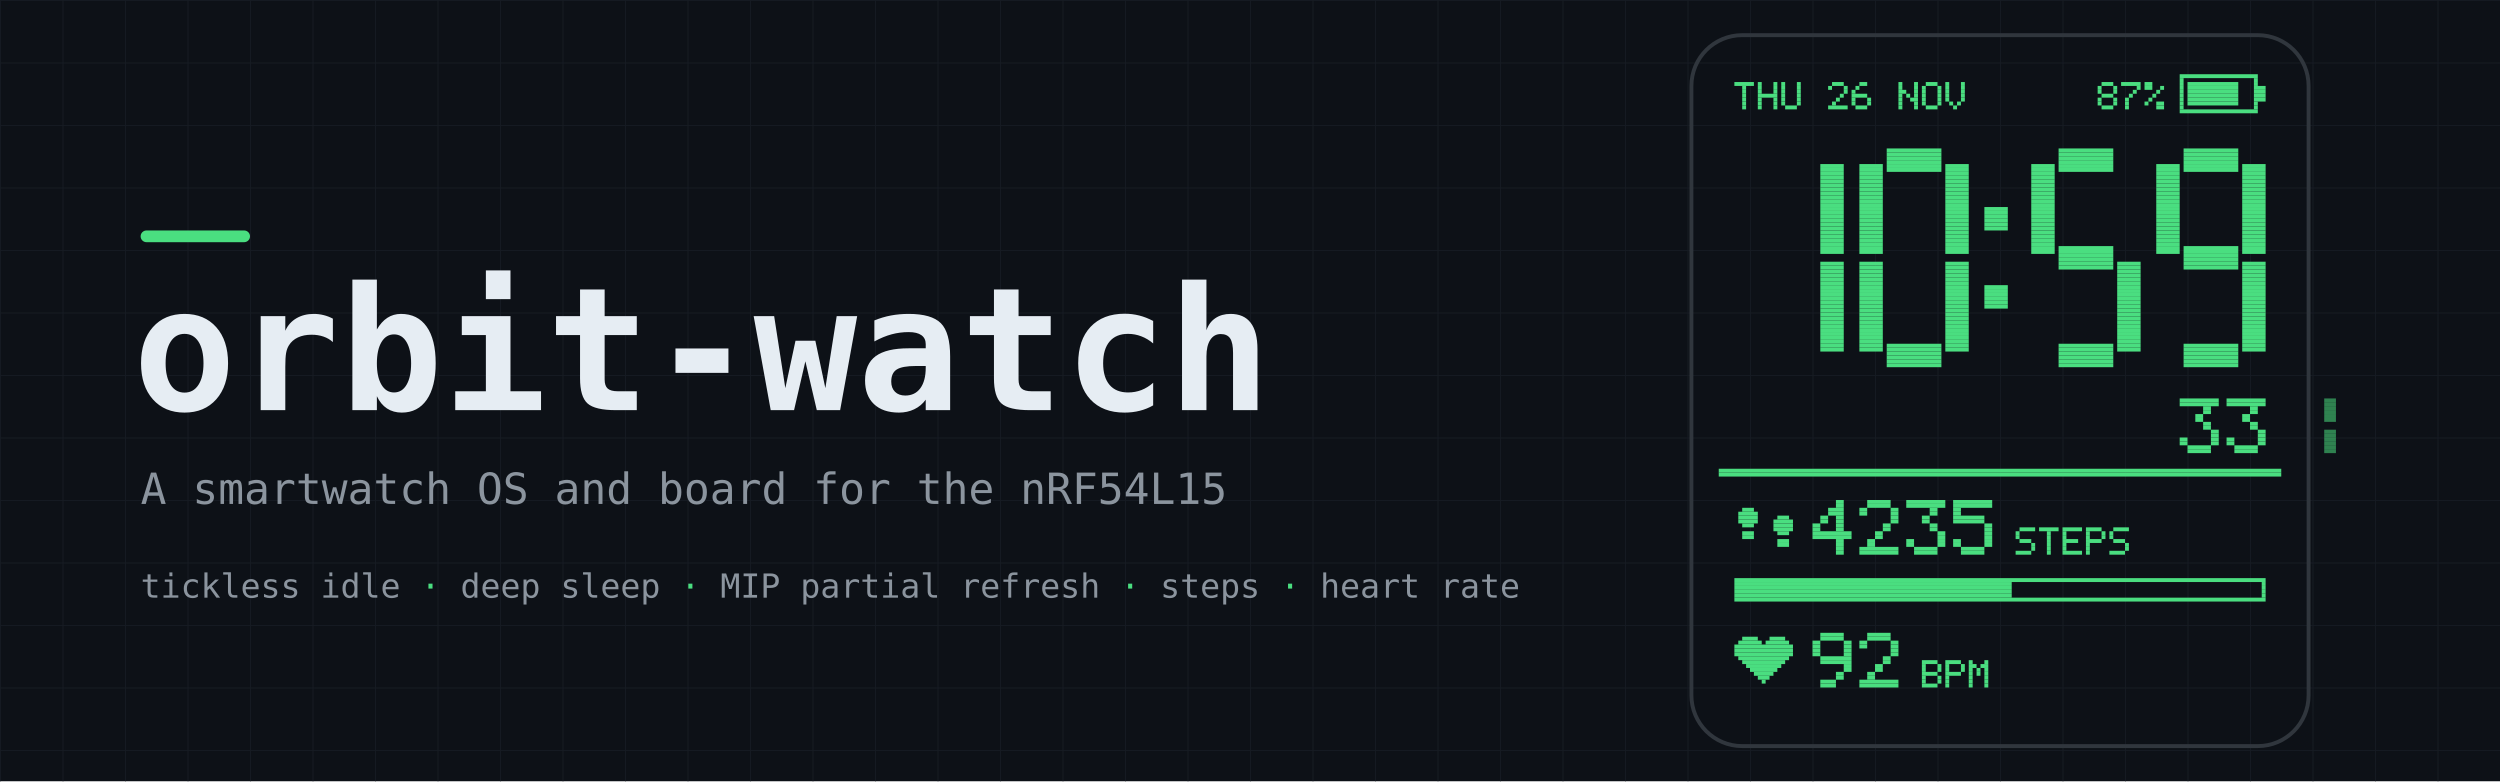
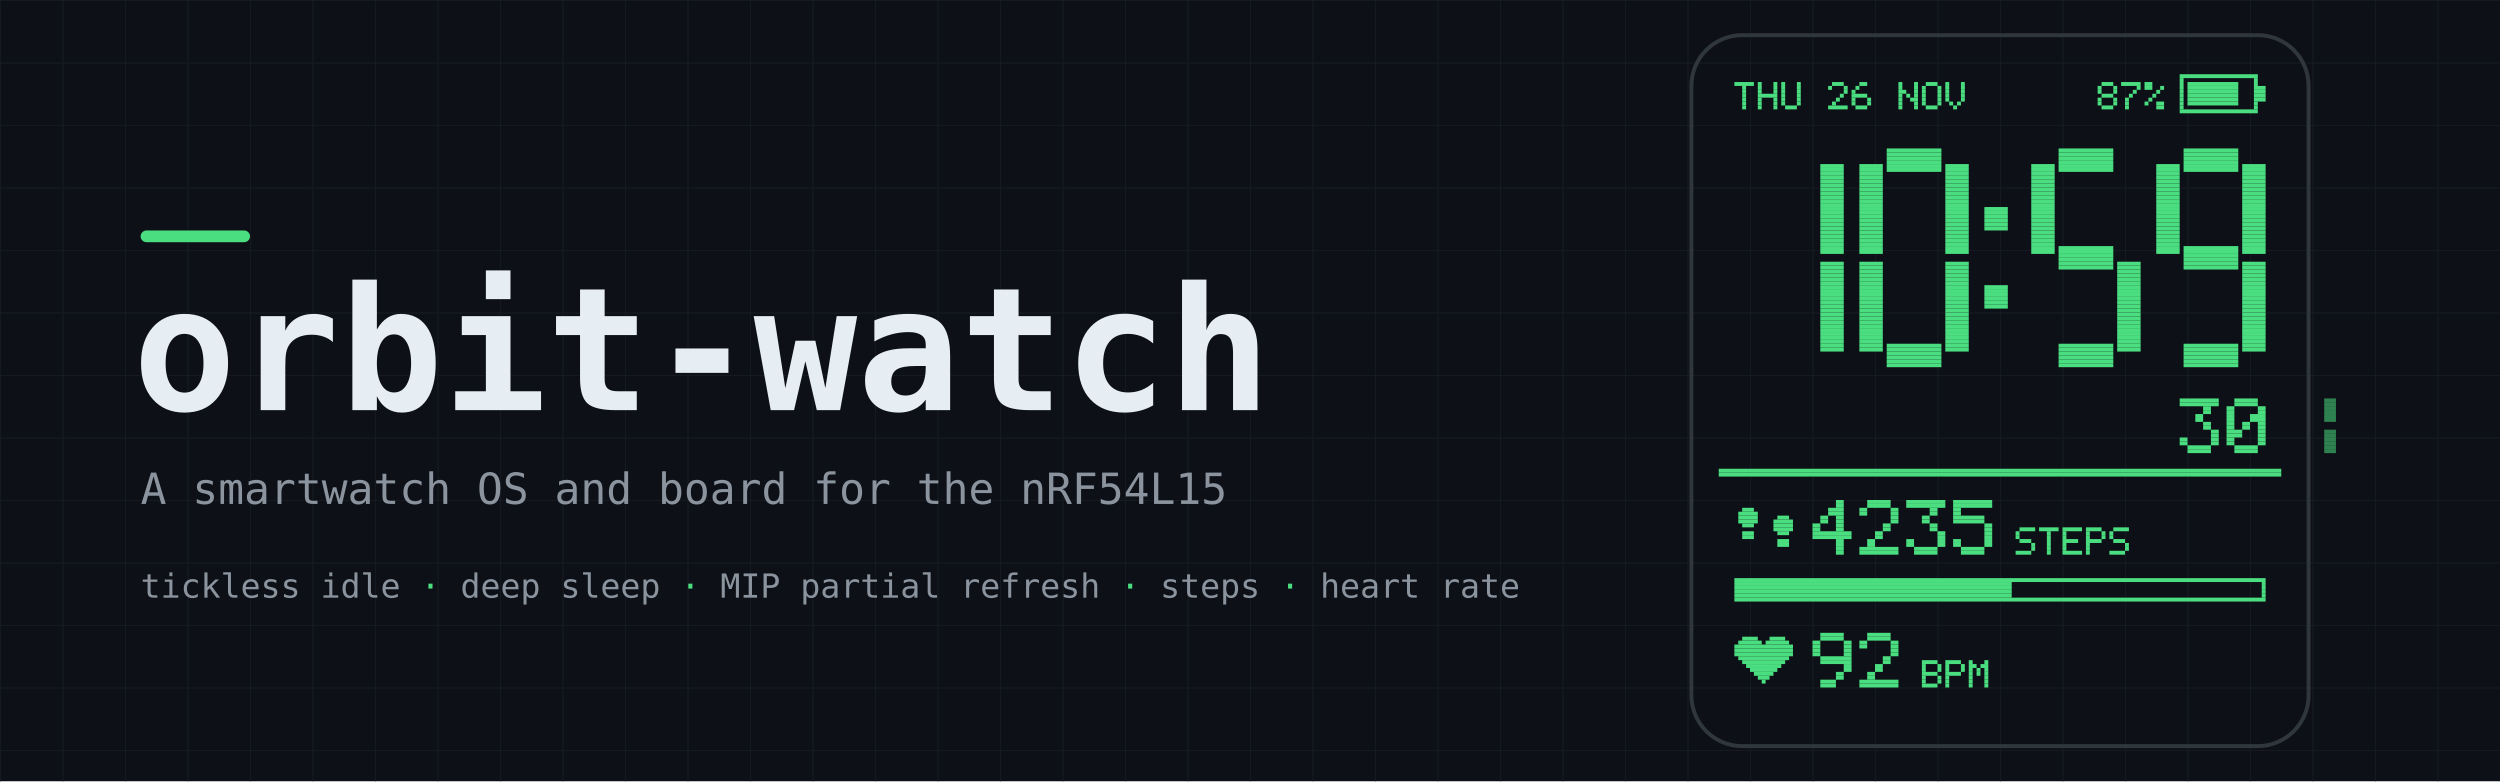
<svg xmlns="http://www.w3.org/2000/svg" width="1280" height="400" viewBox="0 0 1280 400">
  <defs>
    <pattern id="g" width="32" height="32" patternUnits="userSpaceOnUse">
      <path d="M32 0H0V32" fill="none" stroke="#161b22" stroke-width="1" />
    </pattern>
  </defs>
  <rect width="1280" height="400" fill="#0d1117" />
  <rect width="1280" height="400" fill="url(#g)" />
  <rect x="72" y="118" width="56" height="6" rx="3" fill="#4ADE80" />
  <text x="68" y="210" font-family="ui-monospace, SFMono-Regular, Menlo, Consolas, monospace" font-size="88" font-weight="700" fill="#e6edf3">orbit-watch</text>
  <text x="72" y="258" font-family="ui-monospace, SFMono-Regular, Menlo, Consolas, monospace" font-size="22" fill="#8b949e">A smartwatch OS and board for the nRF54L15</text>
  <text x="72" y="306" font-family="ui-monospace, SFMono-Regular, Menlo, Consolas, monospace" font-size="17" fill="#8b949e">tickless idle <tspan fill="#4ADE80">·</tspan> deep sleep <tspan fill="#4ADE80">·</tspan> MIP partial refresh <tspan fill="#4ADE80">·</tspan> steps <tspan fill="#4ADE80">·</tspan> heart rate</text>
  <rect x="866" y="18" width="316" height="364" rx="26" fill="none" stroke="#30363d" stroke-width="2" />
  <rect x="1116" y="38" width="40" height="2" fill="#4ADE80" />
  <rect x="1116" y="40" width="2" height="2" fill="#4ADE80" />
  <rect x="1154" y="40" width="2" height="2" fill="#4ADE80" />
  <rect x="888" y="42" width="10" height="2" fill="#4ADE80" />
  <rect x="900" y="42" width="2" height="2" fill="#4ADE80" />
  <rect x="908" y="42" width="2" height="2" fill="#4ADE80" />
  <rect x="912" y="42" width="2" height="2" fill="#4ADE80" />
  <rect x="920" y="42" width="2" height="2" fill="#4ADE80" />
  <rect x="938" y="42" width="6" height="2" fill="#4ADE80" />
  <rect x="952" y="42" width="4" height="2" fill="#4ADE80" />
  <rect x="972" y="42" width="2" height="2" fill="#4ADE80" />
  <rect x="980" y="42" width="2" height="2" fill="#4ADE80" />
  <rect x="986" y="42" width="6" height="2" fill="#4ADE80" />
  <rect x="996" y="42" width="2" height="2" fill="#4ADE80" />
  <rect x="1004" y="42" width="2" height="2" fill="#4ADE80" />
  <rect x="1076" y="42" width="6" height="2" fill="#4ADE80" />
  <rect x="1086" y="42" width="10" height="2" fill="#4ADE80" />
  <rect x="1098" y="42" width="4" height="2" fill="#4ADE80" />
  <rect x="1116" y="42" width="2" height="2" fill="#4ADE80" />
  <rect x="1120" y="42" width="26" height="2" fill="#4ADE80" />
  <rect x="1154" y="42" width="2" height="2" fill="#4ADE80" />
  <rect x="892" y="44" width="2" height="2" fill="#4ADE80" />
  <rect x="900" y="44" width="2" height="2" fill="#4ADE80" />
  <rect x="908" y="44" width="2" height="2" fill="#4ADE80" />
  <rect x="912" y="44" width="2" height="2" fill="#4ADE80" />
  <rect x="920" y="44" width="2" height="2" fill="#4ADE80" />
  <rect x="936" y="44" width="2" height="2" fill="#4ADE80" />
  <rect x="944" y="44" width="2" height="2" fill="#4ADE80" />
  <rect x="950" y="44" width="2" height="2" fill="#4ADE80" />
  <rect x="972" y="44" width="2" height="2" fill="#4ADE80" />
  <rect x="980" y="44" width="2" height="2" fill="#4ADE80" />
  <rect x="984" y="44" width="2" height="2" fill="#4ADE80" />
  <rect x="992" y="44" width="2" height="2" fill="#4ADE80" />
  <rect x="996" y="44" width="2" height="2" fill="#4ADE80" />
  <rect x="1004" y="44" width="2" height="2" fill="#4ADE80" />
  <rect x="1074" y="44" width="2" height="2" fill="#4ADE80" />
  <rect x="1082" y="44" width="2" height="2" fill="#4ADE80" />
  <rect x="1094" y="44" width="2" height="2" fill="#4ADE80" />
  <rect x="1098" y="44" width="4" height="2" fill="#4ADE80" />
  <rect x="1106" y="44" width="2" height="2" fill="#4ADE80" />
  <rect x="1116" y="44" width="2" height="2" fill="#4ADE80" />
  <rect x="1120" y="44" width="26" height="2" fill="#4ADE80" />
  <rect x="1154" y="44" width="6" height="2" fill="#4ADE80" />
  <rect x="892" y="46" width="2" height="2" fill="#4ADE80" />
  <rect x="900" y="46" width="2" height="2" fill="#4ADE80" />
  <rect x="908" y="46" width="2" height="2" fill="#4ADE80" />
  <rect x="912" y="46" width="2" height="2" fill="#4ADE80" />
  <rect x="920" y="46" width="2" height="2" fill="#4ADE80" />
  <rect x="944" y="46" width="2" height="2" fill="#4ADE80" />
  <rect x="948" y="46" width="2" height="2" fill="#4ADE80" />
  <rect x="972" y="46" width="4" height="2" fill="#4ADE80" />
  <rect x="980" y="46" width="2" height="2" fill="#4ADE80" />
  <rect x="984" y="46" width="2" height="2" fill="#4ADE80" />
  <rect x="992" y="46" width="2" height="2" fill="#4ADE80" />
  <rect x="996" y="46" width="2" height="2" fill="#4ADE80" />
  <rect x="1004" y="46" width="2" height="2" fill="#4ADE80" />
  <rect x="1074" y="46" width="2" height="2" fill="#4ADE80" />
  <rect x="1082" y="46" width="2" height="2" fill="#4ADE80" />
  <rect x="1092" y="46" width="2" height="2" fill="#4ADE80" />
  <rect x="1104" y="46" width="2" height="2" fill="#4ADE80" />
  <rect x="1116" y="46" width="2" height="2" fill="#4ADE80" />
  <rect x="1120" y="46" width="26" height="2" fill="#4ADE80" />
  <rect x="1154" y="46" width="6" height="2" fill="#4ADE80" />
  <rect x="892" y="48" width="2" height="2" fill="#4ADE80" />
  <rect x="900" y="48" width="10" height="2" fill="#4ADE80" />
  <rect x="912" y="48" width="2" height="2" fill="#4ADE80" />
  <rect x="920" y="48" width="2" height="2" fill="#4ADE80" />
  <rect x="942" y="48" width="2" height="2" fill="#4ADE80" />
  <rect x="948" y="48" width="8" height="2" fill="#4ADE80" />
  <rect x="972" y="48" width="2" height="2" fill="#4ADE80" />
  <rect x="976" y="48" width="2" height="2" fill="#4ADE80" />
  <rect x="980" y="48" width="2" height="2" fill="#4ADE80" />
  <rect x="984" y="48" width="2" height="2" fill="#4ADE80" />
  <rect x="992" y="48" width="2" height="2" fill="#4ADE80" />
  <rect x="996" y="48" width="2" height="2" fill="#4ADE80" />
  <rect x="1004" y="48" width="2" height="2" fill="#4ADE80" />
  <rect x="1076" y="48" width="6" height="2" fill="#4ADE80" />
  <rect x="1090" y="48" width="2" height="2" fill="#4ADE80" />
  <rect x="1102" y="48" width="2" height="2" fill="#4ADE80" />
  <rect x="1116" y="48" width="2" height="2" fill="#4ADE80" />
  <rect x="1120" y="48" width="26" height="2" fill="#4ADE80" />
  <rect x="1154" y="48" width="6" height="2" fill="#4ADE80" />
  <rect x="892" y="50" width="2" height="2" fill="#4ADE80" />
  <rect x="900" y="50" width="2" height="2" fill="#4ADE80" />
  <rect x="908" y="50" width="2" height="2" fill="#4ADE80" />
  <rect x="912" y="50" width="2" height="2" fill="#4ADE80" />
  <rect x="920" y="50" width="2" height="2" fill="#4ADE80" />
  <rect x="940" y="50" width="2" height="2" fill="#4ADE80" />
  <rect x="948" y="50" width="2" height="2" fill="#4ADE80" />
  <rect x="956" y="50" width="2" height="2" fill="#4ADE80" />
  <rect x="972" y="50" width="2" height="2" fill="#4ADE80" />
  <rect x="978" y="50" width="4" height="2" fill="#4ADE80" />
  <rect x="984" y="50" width="2" height="2" fill="#4ADE80" />
  <rect x="992" y="50" width="2" height="2" fill="#4ADE80" />
  <rect x="996" y="50" width="2" height="2" fill="#4ADE80" />
  <rect x="1004" y="50" width="2" height="2" fill="#4ADE80" />
  <rect x="1074" y="50" width="2" height="2" fill="#4ADE80" />
  <rect x="1082" y="50" width="2" height="2" fill="#4ADE80" />
  <rect x="1088" y="50" width="2" height="2" fill="#4ADE80" />
  <rect x="1100" y="50" width="2" height="2" fill="#4ADE80" />
  <rect x="1116" y="50" width="2" height="2" fill="#4ADE80" />
  <rect x="1120" y="50" width="26" height="2" fill="#4ADE80" />
  <rect x="1154" y="50" width="6" height="2" fill="#4ADE80" />
  <rect x="892" y="52" width="2" height="2" fill="#4ADE80" />
  <rect x="900" y="52" width="2" height="2" fill="#4ADE80" />
  <rect x="908" y="52" width="2" height="2" fill="#4ADE80" />
  <rect x="912" y="52" width="2" height="2" fill="#4ADE80" />
  <rect x="920" y="52" width="2" height="2" fill="#4ADE80" />
  <rect x="938" y="52" width="2" height="2" fill="#4ADE80" />
  <rect x="948" y="52" width="2" height="2" fill="#4ADE80" />
  <rect x="956" y="52" width="2" height="2" fill="#4ADE80" />
  <rect x="972" y="52" width="2" height="2" fill="#4ADE80" />
  <rect x="980" y="52" width="2" height="2" fill="#4ADE80" />
  <rect x="984" y="52" width="2" height="2" fill="#4ADE80" />
  <rect x="992" y="52" width="2" height="2" fill="#4ADE80" />
  <rect x="998" y="52" width="2" height="2" fill="#4ADE80" />
  <rect x="1002" y="52" width="2" height="2" fill="#4ADE80" />
  <rect x="1074" y="52" width="2" height="2" fill="#4ADE80" />
  <rect x="1082" y="52" width="2" height="2" fill="#4ADE80" />
  <rect x="1088" y="52" width="2" height="2" fill="#4ADE80" />
  <rect x="1098" y="52" width="2" height="2" fill="#4ADE80" />
  <rect x="1104" y="52" width="4" height="2" fill="#4ADE80" />
  <rect x="1116" y="52" width="2" height="2" fill="#4ADE80" />
  <rect x="1120" y="52" width="26" height="2" fill="#4ADE80" />
  <rect x="1154" y="52" width="2" height="2" fill="#4ADE80" />
  <rect x="892" y="54" width="2" height="2" fill="#4ADE80" />
  <rect x="900" y="54" width="2" height="2" fill="#4ADE80" />
  <rect x="908" y="54" width="2" height="2" fill="#4ADE80" />
  <rect x="914" y="54" width="6" height="2" fill="#4ADE80" />
  <rect x="936" y="54" width="10" height="2" fill="#4ADE80" />
  <rect x="950" y="54" width="6" height="2" fill="#4ADE80" />
  <rect x="972" y="54" width="2" height="2" fill="#4ADE80" />
  <rect x="980" y="54" width="2" height="2" fill="#4ADE80" />
  <rect x="986" y="54" width="6" height="2" fill="#4ADE80" />
  <rect x="1000" y="54" width="2" height="2" fill="#4ADE80" />
  <rect x="1076" y="54" width="6" height="2" fill="#4ADE80" />
  <rect x="1088" y="54" width="2" height="2" fill="#4ADE80" />
  <rect x="1104" y="54" width="4" height="2" fill="#4ADE80" />
  <rect x="1116" y="54" width="2" height="2" fill="#4ADE80" />
  <rect x="1154" y="54" width="2" height="2" fill="#4ADE80" />
  <rect x="1116" y="56" width="40" height="2" fill="#4ADE80" />
  <rect x="966" y="76" width="28" height="2" fill="#4ADE80" />
  <rect x="1054" y="76" width="28" height="2" fill="#4ADE80" />
  <rect x="1118" y="76" width="28" height="2" fill="#4ADE80" />
  <rect x="966" y="78" width="28" height="2" fill="#4ADE80" />
  <rect x="1054" y="78" width="28" height="2" fill="#4ADE80" />
  <rect x="1118" y="78" width="28" height="2" fill="#4ADE80" />
  <rect x="966" y="80" width="28" height="2" fill="#4ADE80" />
  <rect x="1054" y="80" width="28" height="2" fill="#4ADE80" />
  <rect x="1118" y="80" width="28" height="2" fill="#4ADE80" />
  <rect x="966" y="82" width="28" height="2" fill="#4ADE80" />
  <rect x="1054" y="82" width="28" height="2" fill="#4ADE80" />
  <rect x="1118" y="82" width="28" height="2" fill="#4ADE80" />
  <rect x="932" y="84" width="12" height="2" fill="#4ADE80" />
  <rect x="952" y="84" width="12" height="2" fill="#4ADE80" />
  <rect x="966" y="84" width="28" height="2" fill="#4ADE80" />
  <rect x="996" y="84" width="12" height="2" fill="#4ADE80" />
  <rect x="1040" y="84" width="12" height="2" fill="#4ADE80" />
  <rect x="1054" y="84" width="28" height="2" fill="#4ADE80" />
  <rect x="1104" y="84" width="12" height="2" fill="#4ADE80" />
  <rect x="1118" y="84" width="28" height="2" fill="#4ADE80" />
  <rect x="1148" y="84" width="12" height="2" fill="#4ADE80" />
  <rect x="932" y="86" width="12" height="2" fill="#4ADE80" />
  <rect x="952" y="86" width="12" height="2" fill="#4ADE80" />
  <rect x="966" y="86" width="28" height="2" fill="#4ADE80" />
  <rect x="996" y="86" width="12" height="2" fill="#4ADE80" />
  <rect x="1040" y="86" width="12" height="2" fill="#4ADE80" />
  <rect x="1054" y="86" width="28" height="2" fill="#4ADE80" />
  <rect x="1104" y="86" width="12" height="2" fill="#4ADE80" />
  <rect x="1118" y="86" width="28" height="2" fill="#4ADE80" />
  <rect x="1148" y="86" width="12" height="2" fill="#4ADE80" />
  <rect x="932" y="88" width="12" height="2" fill="#4ADE80" />
  <rect x="952" y="88" width="12" height="2" fill="#4ADE80" />
  <rect x="996" y="88" width="12" height="2" fill="#4ADE80" />
  <rect x="1040" y="88" width="12" height="2" fill="#4ADE80" />
  <rect x="1104" y="88" width="12" height="2" fill="#4ADE80" />
  <rect x="1148" y="88" width="12" height="2" fill="#4ADE80" />
  <rect x="932" y="90" width="12" height="2" fill="#4ADE80" />
  <rect x="952" y="90" width="12" height="2" fill="#4ADE80" />
  <rect x="996" y="90" width="12" height="2" fill="#4ADE80" />
  <rect x="1040" y="90" width="12" height="2" fill="#4ADE80" />
  <rect x="1104" y="90" width="12" height="2" fill="#4ADE80" />
  <rect x="1148" y="90" width="12" height="2" fill="#4ADE80" />
  <rect x="932" y="92" width="12" height="2" fill="#4ADE80" />
  <rect x="952" y="92" width="12" height="2" fill="#4ADE80" />
  <rect x="996" y="92" width="12" height="2" fill="#4ADE80" />
  <rect x="1040" y="92" width="12" height="2" fill="#4ADE80" />
  <rect x="1104" y="92" width="12" height="2" fill="#4ADE80" />
  <rect x="1148" y="92" width="12" height="2" fill="#4ADE80" />
  <rect x="932" y="94" width="12" height="2" fill="#4ADE80" />
  <rect x="952" y="94" width="12" height="2" fill="#4ADE80" />
  <rect x="996" y="94" width="12" height="2" fill="#4ADE80" />
  <rect x="1040" y="94" width="12" height="2" fill="#4ADE80" />
  <rect x="1104" y="94" width="12" height="2" fill="#4ADE80" />
  <rect x="1148" y="94" width="12" height="2" fill="#4ADE80" />
  <rect x="932" y="96" width="12" height="2" fill="#4ADE80" />
  <rect x="952" y="96" width="12" height="2" fill="#4ADE80" />
  <rect x="996" y="96" width="12" height="2" fill="#4ADE80" />
  <rect x="1040" y="96" width="12" height="2" fill="#4ADE80" />
  <rect x="1104" y="96" width="12" height="2" fill="#4ADE80" />
  <rect x="1148" y="96" width="12" height="2" fill="#4ADE80" />
  <rect x="932" y="98" width="12" height="2" fill="#4ADE80" />
  <rect x="952" y="98" width="12" height="2" fill="#4ADE80" />
  <rect x="996" y="98" width="12" height="2" fill="#4ADE80" />
  <rect x="1040" y="98" width="12" height="2" fill="#4ADE80" />
  <rect x="1104" y="98" width="12" height="2" fill="#4ADE80" />
  <rect x="1148" y="98" width="12" height="2" fill="#4ADE80" />
  <rect x="932" y="100" width="12" height="2" fill="#4ADE80" />
  <rect x="952" y="100" width="12" height="2" fill="#4ADE80" />
  <rect x="996" y="100" width="12" height="2" fill="#4ADE80" />
  <rect x="1040" y="100" width="12" height="2" fill="#4ADE80" />
  <rect x="1104" y="100" width="12" height="2" fill="#4ADE80" />
  <rect x="1148" y="100" width="12" height="2" fill="#4ADE80" />
  <rect x="932" y="102" width="12" height="2" fill="#4ADE80" />
  <rect x="952" y="102" width="12" height="2" fill="#4ADE80" />
  <rect x="996" y="102" width="12" height="2" fill="#4ADE80" />
  <rect x="1040" y="102" width="12" height="2" fill="#4ADE80" />
  <rect x="1104" y="102" width="12" height="2" fill="#4ADE80" />
  <rect x="1148" y="102" width="12" height="2" fill="#4ADE80" />
  <rect x="932" y="104" width="12" height="2" fill="#4ADE80" />
  <rect x="952" y="104" width="12" height="2" fill="#4ADE80" />
  <rect x="996" y="104" width="12" height="2" fill="#4ADE80" />
  <rect x="1040" y="104" width="12" height="2" fill="#4ADE80" />
  <rect x="1104" y="104" width="12" height="2" fill="#4ADE80" />
  <rect x="1148" y="104" width="12" height="2" fill="#4ADE80" />
  <rect x="932" y="106" width="12" height="2" fill="#4ADE80" />
  <rect x="952" y="106" width="12" height="2" fill="#4ADE80" />
  <rect x="996" y="106" width="12" height="2" fill="#4ADE80" />
  <rect x="1016" y="106" width="12" height="2" fill="#4ADE80" />
  <rect x="1040" y="106" width="12" height="2" fill="#4ADE80" />
  <rect x="1104" y="106" width="12" height="2" fill="#4ADE80" />
  <rect x="1148" y="106" width="12" height="2" fill="#4ADE80" />
  <rect x="932" y="108" width="12" height="2" fill="#4ADE80" />
  <rect x="952" y="108" width="12" height="2" fill="#4ADE80" />
  <rect x="996" y="108" width="12" height="2" fill="#4ADE80" />
  <rect x="1016" y="108" width="12" height="2" fill="#4ADE80" />
  <rect x="1040" y="108" width="12" height="2" fill="#4ADE80" />
  <rect x="1104" y="108" width="12" height="2" fill="#4ADE80" />
  <rect x="1148" y="108" width="12" height="2" fill="#4ADE80" />
  <rect x="932" y="110" width="12" height="2" fill="#4ADE80" />
  <rect x="952" y="110" width="12" height="2" fill="#4ADE80" />
  <rect x="996" y="110" width="12" height="2" fill="#4ADE80" />
  <rect x="1016" y="110" width="12" height="2" fill="#4ADE80" />
  <rect x="1040" y="110" width="12" height="2" fill="#4ADE80" />
  <rect x="1104" y="110" width="12" height="2" fill="#4ADE80" />
  <rect x="1148" y="110" width="12" height="2" fill="#4ADE80" />
  <rect x="932" y="112" width="12" height="2" fill="#4ADE80" />
  <rect x="952" y="112" width="12" height="2" fill="#4ADE80" />
  <rect x="996" y="112" width="12" height="2" fill="#4ADE80" />
  <rect x="1016" y="112" width="12" height="2" fill="#4ADE80" />
  <rect x="1040" y="112" width="12" height="2" fill="#4ADE80" />
  <rect x="1104" y="112" width="12" height="2" fill="#4ADE80" />
  <rect x="1148" y="112" width="12" height="2" fill="#4ADE80" />
  <rect x="932" y="114" width="12" height="2" fill="#4ADE80" />
  <rect x="952" y="114" width="12" height="2" fill="#4ADE80" />
  <rect x="996" y="114" width="12" height="2" fill="#4ADE80" />
  <rect x="1016" y="114" width="12" height="2" fill="#4ADE80" />
  <rect x="1040" y="114" width="12" height="2" fill="#4ADE80" />
  <rect x="1104" y="114" width="12" height="2" fill="#4ADE80" />
  <rect x="1148" y="114" width="12" height="2" fill="#4ADE80" />
  <rect x="932" y="116" width="12" height="2" fill="#4ADE80" />
  <rect x="952" y="116" width="12" height="2" fill="#4ADE80" />
  <rect x="996" y="116" width="12" height="2" fill="#4ADE80" />
  <rect x="1016" y="116" width="12" height="2" fill="#4ADE80" />
  <rect x="1040" y="116" width="12" height="2" fill="#4ADE80" />
  <rect x="1104" y="116" width="12" height="2" fill="#4ADE80" />
  <rect x="1148" y="116" width="12" height="2" fill="#4ADE80" />
  <rect x="932" y="118" width="12" height="2" fill="#4ADE80" />
  <rect x="952" y="118" width="12" height="2" fill="#4ADE80" />
  <rect x="996" y="118" width="12" height="2" fill="#4ADE80" />
  <rect x="1040" y="118" width="12" height="2" fill="#4ADE80" />
  <rect x="1104" y="118" width="12" height="2" fill="#4ADE80" />
  <rect x="1148" y="118" width="12" height="2" fill="#4ADE80" />
  <rect x="932" y="120" width="12" height="2" fill="#4ADE80" />
  <rect x="952" y="120" width="12" height="2" fill="#4ADE80" />
  <rect x="996" y="120" width="12" height="2" fill="#4ADE80" />
  <rect x="1040" y="120" width="12" height="2" fill="#4ADE80" />
  <rect x="1104" y="120" width="12" height="2" fill="#4ADE80" />
  <rect x="1148" y="120" width="12" height="2" fill="#4ADE80" />
  <rect x="932" y="122" width="12" height="2" fill="#4ADE80" />
  <rect x="952" y="122" width="12" height="2" fill="#4ADE80" />
  <rect x="996" y="122" width="12" height="2" fill="#4ADE80" />
  <rect x="1040" y="122" width="12" height="2" fill="#4ADE80" />
  <rect x="1104" y="122" width="12" height="2" fill="#4ADE80" />
  <rect x="1148" y="122" width="12" height="2" fill="#4ADE80" />
  <rect x="932" y="124" width="12" height="2" fill="#4ADE80" />
  <rect x="952" y="124" width="12" height="2" fill="#4ADE80" />
  <rect x="996" y="124" width="12" height="2" fill="#4ADE80" />
  <rect x="1040" y="124" width="12" height="2" fill="#4ADE80" />
  <rect x="1104" y="124" width="12" height="2" fill="#4ADE80" />
  <rect x="1148" y="124" width="12" height="2" fill="#4ADE80" />
  <rect x="932" y="126" width="12" height="2" fill="#4ADE80" />
  <rect x="952" y="126" width="12" height="2" fill="#4ADE80" />
  <rect x="996" y="126" width="12" height="2" fill="#4ADE80" />
  <rect x="1040" y="126" width="12" height="2" fill="#4ADE80" />
  <rect x="1054" y="126" width="28" height="2" fill="#4ADE80" />
  <rect x="1104" y="126" width="12" height="2" fill="#4ADE80" />
  <rect x="1118" y="126" width="28" height="2" fill="#4ADE80" />
  <rect x="1148" y="126" width="12" height="2" fill="#4ADE80" />
  <rect x="932" y="128" width="12" height="2" fill="#4ADE80" />
  <rect x="952" y="128" width="12" height="2" fill="#4ADE80" />
  <rect x="996" y="128" width="12" height="2" fill="#4ADE80" />
  <rect x="1040" y="128" width="12" height="2" fill="#4ADE80" />
  <rect x="1054" y="128" width="28" height="2" fill="#4ADE80" />
  <rect x="1104" y="128" width="12" height="2" fill="#4ADE80" />
  <rect x="1118" y="128" width="28" height="2" fill="#4ADE80" />
  <rect x="1148" y="128" width="12" height="2" fill="#4ADE80" />
  <rect x="1054" y="130" width="28" height="2" fill="#4ADE80" />
  <rect x="1118" y="130" width="28" height="2" fill="#4ADE80" />
  <rect x="1054" y="132" width="28" height="2" fill="#4ADE80" />
  <rect x="1118" y="132" width="28" height="2" fill="#4ADE80" />
  <rect x="932" y="134" width="12" height="2" fill="#4ADE80" />
  <rect x="952" y="134" width="12" height="2" fill="#4ADE80" />
  <rect x="996" y="134" width="12" height="2" fill="#4ADE80" />
  <rect x="1054" y="134" width="28" height="2" fill="#4ADE80" />
  <rect x="1084" y="134" width="12" height="2" fill="#4ADE80" />
  <rect x="1118" y="134" width="28" height="2" fill="#4ADE80" />
  <rect x="1148" y="134" width="12" height="2" fill="#4ADE80" />
  <rect x="932" y="136" width="12" height="2" fill="#4ADE80" />
  <rect x="952" y="136" width="12" height="2" fill="#4ADE80" />
  <rect x="996" y="136" width="12" height="2" fill="#4ADE80" />
  <rect x="1054" y="136" width="28" height="2" fill="#4ADE80" />
  <rect x="1084" y="136" width="12" height="2" fill="#4ADE80" />
  <rect x="1118" y="136" width="28" height="2" fill="#4ADE80" />
  <rect x="1148" y="136" width="12" height="2" fill="#4ADE80" />
  <rect x="932" y="138" width="12" height="2" fill="#4ADE80" />
  <rect x="952" y="138" width="12" height="2" fill="#4ADE80" />
  <rect x="996" y="138" width="12" height="2" fill="#4ADE80" />
  <rect x="1084" y="138" width="12" height="2" fill="#4ADE80" />
  <rect x="1148" y="138" width="12" height="2" fill="#4ADE80" />
  <rect x="932" y="140" width="12" height="2" fill="#4ADE80" />
  <rect x="952" y="140" width="12" height="2" fill="#4ADE80" />
  <rect x="996" y="140" width="12" height="2" fill="#4ADE80" />
  <rect x="1084" y="140" width="12" height="2" fill="#4ADE80" />
  <rect x="1148" y="140" width="12" height="2" fill="#4ADE80" />
  <rect x="932" y="142" width="12" height="2" fill="#4ADE80" />
  <rect x="952" y="142" width="12" height="2" fill="#4ADE80" />
  <rect x="996" y="142" width="12" height="2" fill="#4ADE80" />
  <rect x="1084" y="142" width="12" height="2" fill="#4ADE80" />
  <rect x="1148" y="142" width="12" height="2" fill="#4ADE80" />
  <rect x="932" y="144" width="12" height="2" fill="#4ADE80" />
  <rect x="952" y="144" width="12" height="2" fill="#4ADE80" />
  <rect x="996" y="144" width="12" height="2" fill="#4ADE80" />
  <rect x="1084" y="144" width="12" height="2" fill="#4ADE80" />
  <rect x="1148" y="144" width="12" height="2" fill="#4ADE80" />
  <rect x="932" y="146" width="12" height="2" fill="#4ADE80" />
  <rect x="952" y="146" width="12" height="2" fill="#4ADE80" />
  <rect x="996" y="146" width="12" height="2" fill="#4ADE80" />
  <rect x="1016" y="146" width="12" height="2" fill="#4ADE80" />
  <rect x="1084" y="146" width="12" height="2" fill="#4ADE80" />
  <rect x="1148" y="146" width="12" height="2" fill="#4ADE80" />
  <rect x="932" y="148" width="12" height="2" fill="#4ADE80" />
  <rect x="952" y="148" width="12" height="2" fill="#4ADE80" />
  <rect x="996" y="148" width="12" height="2" fill="#4ADE80" />
  <rect x="1016" y="148" width="12" height="2" fill="#4ADE80" />
  <rect x="1084" y="148" width="12" height="2" fill="#4ADE80" />
  <rect x="1148" y="148" width="12" height="2" fill="#4ADE80" />
  <rect x="932" y="150" width="12" height="2" fill="#4ADE80" />
  <rect x="952" y="150" width="12" height="2" fill="#4ADE80" />
  <rect x="996" y="150" width="12" height="2" fill="#4ADE80" />
  <rect x="1016" y="150" width="12" height="2" fill="#4ADE80" />
  <rect x="1084" y="150" width="12" height="2" fill="#4ADE80" />
  <rect x="1148" y="150" width="12" height="2" fill="#4ADE80" />
  <rect x="932" y="152" width="12" height="2" fill="#4ADE80" />
  <rect x="952" y="152" width="12" height="2" fill="#4ADE80" />
  <rect x="996" y="152" width="12" height="2" fill="#4ADE80" />
  <rect x="1016" y="152" width="12" height="2" fill="#4ADE80" />
  <rect x="1084" y="152" width="12" height="2" fill="#4ADE80" />
  <rect x="1148" y="152" width="12" height="2" fill="#4ADE80" />
  <rect x="932" y="154" width="12" height="2" fill="#4ADE80" />
  <rect x="952" y="154" width="12" height="2" fill="#4ADE80" />
  <rect x="996" y="154" width="12" height="2" fill="#4ADE80" />
  <rect x="1016" y="154" width="12" height="2" fill="#4ADE80" />
  <rect x="1084" y="154" width="12" height="2" fill="#4ADE80" />
  <rect x="1148" y="154" width="12" height="2" fill="#4ADE80" />
  <rect x="932" y="156" width="12" height="2" fill="#4ADE80" />
  <rect x="952" y="156" width="12" height="2" fill="#4ADE80" />
  <rect x="996" y="156" width="12" height="2" fill="#4ADE80" />
  <rect x="1016" y="156" width="12" height="2" fill="#4ADE80" />
  <rect x="1084" y="156" width="12" height="2" fill="#4ADE80" />
  <rect x="1148" y="156" width="12" height="2" fill="#4ADE80" />
  <rect x="932" y="158" width="12" height="2" fill="#4ADE80" />
  <rect x="952" y="158" width="12" height="2" fill="#4ADE80" />
  <rect x="996" y="158" width="12" height="2" fill="#4ADE80" />
  <rect x="1084" y="158" width="12" height="2" fill="#4ADE80" />
  <rect x="1148" y="158" width="12" height="2" fill="#4ADE80" />
  <rect x="932" y="160" width="12" height="2" fill="#4ADE80" />
  <rect x="952" y="160" width="12" height="2" fill="#4ADE80" />
  <rect x="996" y="160" width="12" height="2" fill="#4ADE80" />
  <rect x="1084" y="160" width="12" height="2" fill="#4ADE80" />
  <rect x="1148" y="160" width="12" height="2" fill="#4ADE80" />
  <rect x="932" y="162" width="12" height="2" fill="#4ADE80" />
  <rect x="952" y="162" width="12" height="2" fill="#4ADE80" />
  <rect x="996" y="162" width="12" height="2" fill="#4ADE80" />
  <rect x="1084" y="162" width="12" height="2" fill="#4ADE80" />
  <rect x="1148" y="162" width="12" height="2" fill="#4ADE80" />
  <rect x="932" y="164" width="12" height="2" fill="#4ADE80" />
  <rect x="952" y="164" width="12" height="2" fill="#4ADE80" />
  <rect x="996" y="164" width="12" height="2" fill="#4ADE80" />
  <rect x="1084" y="164" width="12" height="2" fill="#4ADE80" />
  <rect x="1148" y="164" width="12" height="2" fill="#4ADE80" />
  <rect x="932" y="166" width="12" height="2" fill="#4ADE80" />
  <rect x="952" y="166" width="12" height="2" fill="#4ADE80" />
  <rect x="996" y="166" width="12" height="2" fill="#4ADE80" />
  <rect x="1084" y="166" width="12" height="2" fill="#4ADE80" />
  <rect x="1148" y="166" width="12" height="2" fill="#4ADE80" />
  <rect x="932" y="168" width="12" height="2" fill="#4ADE80" />
  <rect x="952" y="168" width="12" height="2" fill="#4ADE80" />
  <rect x="996" y="168" width="12" height="2" fill="#4ADE80" />
  <rect x="1084" y="168" width="12" height="2" fill="#4ADE80" />
  <rect x="1148" y="168" width="12" height="2" fill="#4ADE80" />
  <rect x="932" y="170" width="12" height="2" fill="#4ADE80" />
  <rect x="952" y="170" width="12" height="2" fill="#4ADE80" />
  <rect x="996" y="170" width="12" height="2" fill="#4ADE80" />
  <rect x="1084" y="170" width="12" height="2" fill="#4ADE80" />
  <rect x="1148" y="170" width="12" height="2" fill="#4ADE80" />
  <rect x="932" y="172" width="12" height="2" fill="#4ADE80" />
  <rect x="952" y="172" width="12" height="2" fill="#4ADE80" />
  <rect x="996" y="172" width="12" height="2" fill="#4ADE80" />
  <rect x="1084" y="172" width="12" height="2" fill="#4ADE80" />
  <rect x="1148" y="172" width="12" height="2" fill="#4ADE80" />
  <rect x="932" y="174" width="12" height="2" fill="#4ADE80" />
  <rect x="952" y="174" width="12" height="2" fill="#4ADE80" />
  <rect x="996" y="174" width="12" height="2" fill="#4ADE80" />
  <rect x="1084" y="174" width="12" height="2" fill="#4ADE80" />
  <rect x="1148" y="174" width="12" height="2" fill="#4ADE80" />
  <rect x="932" y="176" width="12" height="2" fill="#4ADE80" />
  <rect x="952" y="176" width="12" height="2" fill="#4ADE80" />
  <rect x="966" y="176" width="28" height="2" fill="#4ADE80" />
  <rect x="996" y="176" width="12" height="2" fill="#4ADE80" />
  <rect x="1054" y="176" width="28" height="2" fill="#4ADE80" />
  <rect x="1084" y="176" width="12" height="2" fill="#4ADE80" />
  <rect x="1118" y="176" width="28" height="2" fill="#4ADE80" />
  <rect x="1148" y="176" width="12" height="2" fill="#4ADE80" />
  <rect x="932" y="178" width="12" height="2" fill="#4ADE80" />
  <rect x="952" y="178" width="12" height="2" fill="#4ADE80" />
  <rect x="966" y="178" width="28" height="2" fill="#4ADE80" />
  <rect x="996" y="178" width="12" height="2" fill="#4ADE80" />
  <rect x="1054" y="178" width="28" height="2" fill="#4ADE80" />
  <rect x="1084" y="178" width="12" height="2" fill="#4ADE80" />
  <rect x="1118" y="178" width="28" height="2" fill="#4ADE80" />
  <rect x="1148" y="178" width="12" height="2" fill="#4ADE80" />
  <rect x="966" y="180" width="28" height="2" fill="#4ADE80" />
  <rect x="1054" y="180" width="28" height="2" fill="#4ADE80" />
  <rect x="1118" y="180" width="28" height="2" fill="#4ADE80" />
  <rect x="966" y="182" width="28" height="2" fill="#4ADE80" />
  <rect x="1054" y="182" width="28" height="2" fill="#4ADE80" />
  <rect x="1118" y="182" width="28" height="2" fill="#4ADE80" />
  <rect x="966" y="184" width="28" height="2" fill="#4ADE80" />
  <rect x="1054" y="184" width="28" height="2" fill="#4ADE80" />
  <rect x="1118" y="184" width="28" height="2" fill="#4ADE80" />
  <rect x="966" y="186" width="28" height="2" fill="#4ADE80" />
  <rect x="1054" y="186" width="28" height="2" fill="#4ADE80" />
  <rect x="1118" y="186" width="28" height="2" fill="#4ADE80" />
  <rect x="1116" y="204" width="20" height="2" fill="#4ADE80" />
-   <rect x="1140" y="204" width="20" height="2" fill="#4ADE80" />
+   <rect x="1144" y="204" width="12" height="2" fill="#4ADE80" />
  <rect x="1116" y="206" width="20" height="2" fill="#4ADE80" />
-   <rect x="1140" y="206" width="20" height="2" fill="#4ADE80" />
+   <rect x="1144" y="206" width="12" height="2" fill="#4ADE80" />
  <rect x="1128" y="208" width="4" height="2" fill="#4ADE80" />
-   <rect x="1152" y="208" width="4" height="2" fill="#4ADE80" />
+   <rect x="1140" y="208" width="4" height="2" fill="#4ADE80" />
+   <rect x="1156" y="208" width="4" height="2" fill="#4ADE80" />
  <rect x="1128" y="210" width="4" height="2" fill="#4ADE80" />
-   <rect x="1152" y="210" width="4" height="2" fill="#4ADE80" />
+   <rect x="1140" y="210" width="4" height="2" fill="#4ADE80" />
+   <rect x="1156" y="210" width="4" height="2" fill="#4ADE80" />
  <rect x="1124" y="212" width="4" height="2" fill="#4ADE80" />
-   <rect x="1148" y="212" width="4" height="2" fill="#4ADE80" />
+   <rect x="1140" y="212" width="4" height="2" fill="#4ADE80" />
+   <rect x="1152" y="212" width="8" height="2" fill="#4ADE80" />
  <rect x="1124" y="214" width="4" height="2" fill="#4ADE80" />
-   <rect x="1148" y="214" width="4" height="2" fill="#4ADE80" />
+   <rect x="1140" y="214" width="4" height="2" fill="#4ADE80" />
+   <rect x="1152" y="214" width="8" height="2" fill="#4ADE80" />
  <rect x="1128" y="216" width="4" height="2" fill="#4ADE80" />
-   <rect x="1152" y="216" width="4" height="2" fill="#4ADE80" />
+   <rect x="1140" y="216" width="4" height="2" fill="#4ADE80" />
+   <rect x="1148" y="216" width="4" height="2" fill="#4ADE80" />
+   <rect x="1156" y="216" width="4" height="2" fill="#4ADE80" />
  <rect x="1128" y="218" width="4" height="2" fill="#4ADE80" />
-   <rect x="1152" y="218" width="4" height="2" fill="#4ADE80" />
+   <rect x="1140" y="218" width="4" height="2" fill="#4ADE80" />
+   <rect x="1148" y="218" width="4" height="2" fill="#4ADE80" />
+   <rect x="1156" y="218" width="4" height="2" fill="#4ADE80" />
  <rect x="1132" y="220" width="4" height="2" fill="#4ADE80" />
+   <rect x="1140" y="220" width="8" height="2" fill="#4ADE80" />
  <rect x="1156" y="220" width="4" height="2" fill="#4ADE80" />
  <rect x="1132" y="222" width="4" height="2" fill="#4ADE80" />
+   <rect x="1140" y="222" width="8" height="2" fill="#4ADE80" />
  <rect x="1156" y="222" width="4" height="2" fill="#4ADE80" />
  <rect x="1116" y="224" width="4" height="2" fill="#4ADE80" />
  <rect x="1132" y="224" width="4" height="2" fill="#4ADE80" />
  <rect x="1140" y="224" width="4" height="2" fill="#4ADE80" />
  <rect x="1156" y="224" width="4" height="2" fill="#4ADE80" />
  <rect x="1116" y="226" width="4" height="2" fill="#4ADE80" />
  <rect x="1132" y="226" width="4" height="2" fill="#4ADE80" />
  <rect x="1140" y="226" width="4" height="2" fill="#4ADE80" />
  <rect x="1156" y="226" width="4" height="2" fill="#4ADE80" />
  <rect x="1120" y="228" width="12" height="2" fill="#4ADE80" />
  <rect x="1144" y="228" width="12" height="2" fill="#4ADE80" />
  <rect x="1120" y="230" width="12" height="2" fill="#4ADE80" />
  <rect x="1144" y="230" width="12" height="2" fill="#4ADE80" />
  <rect x="880" y="240" width="288" height="2" fill="#4ADE80" />
  <rect x="880" y="242" width="288" height="2" fill="#4ADE80" />
  <rect x="940" y="256" width="4" height="2" fill="#4ADE80" />
  <rect x="956" y="256" width="12" height="2" fill="#4ADE80" />
  <rect x="976" y="256" width="20" height="2" fill="#4ADE80" />
  <rect x="1000" y="256" width="20" height="2" fill="#4ADE80" />
  <rect x="940" y="258" width="4" height="2" fill="#4ADE80" />
  <rect x="956" y="258" width="12" height="2" fill="#4ADE80" />
  <rect x="976" y="258" width="20" height="2" fill="#4ADE80" />
  <rect x="1000" y="258" width="20" height="2" fill="#4ADE80" />
  <rect x="892" y="260" width="6" height="2" fill="#4ADE80" />
  <rect x="936" y="260" width="8" height="2" fill="#4ADE80" />
  <rect x="952" y="260" width="4" height="2" fill="#4ADE80" />
  <rect x="968" y="260" width="4" height="2" fill="#4ADE80" />
  <rect x="988" y="260" width="4" height="2" fill="#4ADE80" />
  <rect x="1000" y="260" width="4" height="2" fill="#4ADE80" />
  <rect x="890" y="262" width="10" height="2" fill="#4ADE80" />
  <rect x="936" y="262" width="8" height="2" fill="#4ADE80" />
  <rect x="952" y="262" width="4" height="2" fill="#4ADE80" />
  <rect x="968" y="262" width="4" height="2" fill="#4ADE80" />
  <rect x="988" y="262" width="4" height="2" fill="#4ADE80" />
  <rect x="1000" y="262" width="4" height="2" fill="#4ADE80" />
  <rect x="890" y="264" width="10" height="2" fill="#4ADE80" />
  <rect x="910" y="264" width="6" height="2" fill="#4ADE80" />
  <rect x="932" y="264" width="4" height="2" fill="#4ADE80" />
  <rect x="940" y="264" width="4" height="2" fill="#4ADE80" />
  <rect x="968" y="264" width="4" height="2" fill="#4ADE80" />
  <rect x="984" y="264" width="4" height="2" fill="#4ADE80" />
  <rect x="1000" y="264" width="16" height="2" fill="#4ADE80" />
  <rect x="890" y="266" width="10" height="2" fill="#4ADE80" />
  <rect x="908" y="266" width="10" height="2" fill="#4ADE80" />
  <rect x="932" y="266" width="4" height="2" fill="#4ADE80" />
  <rect x="940" y="266" width="4" height="2" fill="#4ADE80" />
  <rect x="968" y="266" width="4" height="2" fill="#4ADE80" />
  <rect x="984" y="266" width="4" height="2" fill="#4ADE80" />
  <rect x="1000" y="266" width="16" height="2" fill="#4ADE80" />
  <rect x="892" y="268" width="6" height="2" fill="#4ADE80" />
  <rect x="908" y="268" width="10" height="2" fill="#4ADE80" />
  <rect x="928" y="268" width="4" height="2" fill="#4ADE80" />
  <rect x="940" y="268" width="4" height="2" fill="#4ADE80" />
  <rect x="964" y="268" width="4" height="2" fill="#4ADE80" />
  <rect x="988" y="268" width="4" height="2" fill="#4ADE80" />
  <rect x="1016" y="268" width="4" height="2" fill="#4ADE80" />
  <rect x="908" y="270" width="10" height="2" fill="#4ADE80" />
  <rect x="928" y="270" width="4" height="2" fill="#4ADE80" />
  <rect x="940" y="270" width="4" height="2" fill="#4ADE80" />
  <rect x="964" y="270" width="4" height="2" fill="#4ADE80" />
  <rect x="988" y="270" width="4" height="2" fill="#4ADE80" />
  <rect x="1016" y="270" width="4" height="2" fill="#4ADE80" />
  <rect x="1034" y="270" width="8" height="2" fill="#4ADE80" />
  <rect x="1044" y="270" width="10" height="2" fill="#4ADE80" />
  <rect x="1056" y="270" width="10" height="2" fill="#4ADE80" />
  <rect x="1068" y="270" width="8" height="2" fill="#4ADE80" />
  <rect x="1082" y="270" width="8" height="2" fill="#4ADE80" />
  <rect x="892" y="272" width="6" height="2" fill="#4ADE80" />
  <rect x="910" y="272" width="6" height="2" fill="#4ADE80" />
  <rect x="928" y="272" width="20" height="2" fill="#4ADE80" />
  <rect x="960" y="272" width="4" height="2" fill="#4ADE80" />
  <rect x="992" y="272" width="4" height="2" fill="#4ADE80" />
  <rect x="1016" y="272" width="4" height="2" fill="#4ADE80" />
  <rect x="1032" y="272" width="2" height="2" fill="#4ADE80" />
  <rect x="1048" y="272" width="2" height="2" fill="#4ADE80" />
  <rect x="1056" y="272" width="2" height="2" fill="#4ADE80" />
  <rect x="1068" y="272" width="2" height="2" fill="#4ADE80" />
  <rect x="1076" y="272" width="2" height="2" fill="#4ADE80" />
  <rect x="1080" y="272" width="2" height="2" fill="#4ADE80" />
  <rect x="892" y="274" width="6" height="2" fill="#4ADE80" />
  <rect x="928" y="274" width="20" height="2" fill="#4ADE80" />
  <rect x="960" y="274" width="4" height="2" fill="#4ADE80" />
  <rect x="992" y="274" width="4" height="2" fill="#4ADE80" />
  <rect x="1016" y="274" width="4" height="2" fill="#4ADE80" />
  <rect x="1032" y="274" width="2" height="2" fill="#4ADE80" />
  <rect x="1048" y="274" width="2" height="2" fill="#4ADE80" />
  <rect x="1056" y="274" width="2" height="2" fill="#4ADE80" />
  <rect x="1068" y="274" width="2" height="2" fill="#4ADE80" />
  <rect x="1076" y="274" width="2" height="2" fill="#4ADE80" />
  <rect x="1080" y="274" width="2" height="2" fill="#4ADE80" />
  <rect x="910" y="276" width="6" height="2" fill="#4ADE80" />
  <rect x="940" y="276" width="4" height="2" fill="#4ADE80" />
  <rect x="956" y="276" width="4" height="2" fill="#4ADE80" />
  <rect x="976" y="276" width="4" height="2" fill="#4ADE80" />
  <rect x="992" y="276" width="4" height="2" fill="#4ADE80" />
  <rect x="1000" y="276" width="4" height="2" fill="#4ADE80" />
  <rect x="1016" y="276" width="4" height="2" fill="#4ADE80" />
  <rect x="1034" y="276" width="6" height="2" fill="#4ADE80" />
  <rect x="1048" y="276" width="2" height="2" fill="#4ADE80" />
  <rect x="1056" y="276" width="8" height="2" fill="#4ADE80" />
  <rect x="1068" y="276" width="8" height="2" fill="#4ADE80" />
  <rect x="1082" y="276" width="6" height="2" fill="#4ADE80" />
  <rect x="910" y="278" width="6" height="2" fill="#4ADE80" />
  <rect x="940" y="278" width="4" height="2" fill="#4ADE80" />
  <rect x="956" y="278" width="4" height="2" fill="#4ADE80" />
  <rect x="976" y="278" width="4" height="2" fill="#4ADE80" />
  <rect x="992" y="278" width="4" height="2" fill="#4ADE80" />
  <rect x="1000" y="278" width="4" height="2" fill="#4ADE80" />
  <rect x="1016" y="278" width="4" height="2" fill="#4ADE80" />
  <rect x="1040" y="278" width="2" height="2" fill="#4ADE80" />
  <rect x="1048" y="278" width="2" height="2" fill="#4ADE80" />
  <rect x="1056" y="278" width="2" height="2" fill="#4ADE80" />
  <rect x="1068" y="278" width="2" height="2" fill="#4ADE80" />
  <rect x="1088" y="278" width="2" height="2" fill="#4ADE80" />
  <rect x="940" y="280" width="4" height="2" fill="#4ADE80" />
  <rect x="952" y="280" width="20" height="2" fill="#4ADE80" />
  <rect x="980" y="280" width="12" height="2" fill="#4ADE80" />
  <rect x="1004" y="280" width="12" height="2" fill="#4ADE80" />
  <rect x="1040" y="280" width="2" height="2" fill="#4ADE80" />
  <rect x="1048" y="280" width="2" height="2" fill="#4ADE80" />
  <rect x="1056" y="280" width="2" height="2" fill="#4ADE80" />
  <rect x="1068" y="280" width="2" height="2" fill="#4ADE80" />
  <rect x="1088" y="280" width="2" height="2" fill="#4ADE80" />
  <rect x="940" y="282" width="4" height="2" fill="#4ADE80" />
  <rect x="952" y="282" width="20" height="2" fill="#4ADE80" />
  <rect x="980" y="282" width="12" height="2" fill="#4ADE80" />
  <rect x="1004" y="282" width="12" height="2" fill="#4ADE80" />
  <rect x="1032" y="282" width="8" height="2" fill="#4ADE80" />
  <rect x="1048" y="282" width="2" height="2" fill="#4ADE80" />
  <rect x="1056" y="282" width="10" height="2" fill="#4ADE80" />
  <rect x="1068" y="282" width="2" height="2" fill="#4ADE80" />
  <rect x="1080" y="282" width="8" height="2" fill="#4ADE80" />
  <rect x="888" y="296" width="272" height="2" fill="#4ADE80" />
  <rect x="888" y="298" width="142" height="2" fill="#4ADE80" />
  <rect x="1158" y="298" width="2" height="2" fill="#4ADE80" />
  <rect x="888" y="300" width="142" height="2" fill="#4ADE80" />
  <rect x="1158" y="300" width="2" height="2" fill="#4ADE80" />
  <rect x="888" y="302" width="142" height="2" fill="#4ADE80" />
  <rect x="1158" y="302" width="2" height="2" fill="#4ADE80" />
  <rect x="888" y="304" width="142" height="2" fill="#4ADE80" />
  <rect x="1158" y="304" width="2" height="2" fill="#4ADE80" />
  <rect x="888" y="306" width="272" height="2" fill="#4ADE80" />
  <rect x="932" y="324" width="12" height="2" fill="#4ADE80" />
  <rect x="956" y="324" width="12" height="2" fill="#4ADE80" />
  <rect x="892" y="326" width="8" height="2" fill="#4ADE80" />
  <rect x="906" y="326" width="8" height="2" fill="#4ADE80" />
  <rect x="932" y="326" width="12" height="2" fill="#4ADE80" />
  <rect x="956" y="326" width="12" height="2" fill="#4ADE80" />
  <rect x="890" y="328" width="12" height="2" fill="#4ADE80" />
  <rect x="904" y="328" width="12" height="2" fill="#4ADE80" />
  <rect x="928" y="328" width="4" height="2" fill="#4ADE80" />
  <rect x="944" y="328" width="4" height="2" fill="#4ADE80" />
  <rect x="952" y="328" width="4" height="2" fill="#4ADE80" />
  <rect x="968" y="328" width="4" height="2" fill="#4ADE80" />
  <rect x="888" y="330" width="30" height="2" fill="#4ADE80" />
  <rect x="928" y="330" width="4" height="2" fill="#4ADE80" />
  <rect x="944" y="330" width="4" height="2" fill="#4ADE80" />
  <rect x="952" y="330" width="4" height="2" fill="#4ADE80" />
  <rect x="968" y="330" width="4" height="2" fill="#4ADE80" />
  <rect x="888" y="332" width="30" height="2" fill="#4ADE80" />
  <rect x="928" y="332" width="4" height="2" fill="#4ADE80" />
  <rect x="944" y="332" width="4" height="2" fill="#4ADE80" />
  <rect x="968" y="332" width="4" height="2" fill="#4ADE80" />
  <rect x="888" y="334" width="30" height="2" fill="#4ADE80" />
  <rect x="928" y="334" width="4" height="2" fill="#4ADE80" />
  <rect x="944" y="334" width="4" height="2" fill="#4ADE80" />
  <rect x="968" y="334" width="4" height="2" fill="#4ADE80" />
  <rect x="890" y="336" width="26" height="2" fill="#4ADE80" />
  <rect x="932" y="336" width="16" height="2" fill="#4ADE80" />
  <rect x="964" y="336" width="4" height="2" fill="#4ADE80" />
  <rect x="892" y="338" width="22" height="2" fill="#4ADE80" />
  <rect x="932" y="338" width="16" height="2" fill="#4ADE80" />
  <rect x="964" y="338" width="4" height="2" fill="#4ADE80" />
  <rect x="984" y="338" width="8" height="2" fill="#4ADE80" />
  <rect x="996" y="338" width="8" height="2" fill="#4ADE80" />
  <rect x="1008" y="338" width="2" height="2" fill="#4ADE80" />
  <rect x="1016" y="338" width="2" height="2" fill="#4ADE80" />
  <rect x="894" y="340" width="18" height="2" fill="#4ADE80" />
  <rect x="944" y="340" width="4" height="2" fill="#4ADE80" />
  <rect x="960" y="340" width="4" height="2" fill="#4ADE80" />
  <rect x="984" y="340" width="2" height="2" fill="#4ADE80" />
  <rect x="992" y="340" width="2" height="2" fill="#4ADE80" />
  <rect x="996" y="340" width="2" height="2" fill="#4ADE80" />
  <rect x="1004" y="340" width="2" height="2" fill="#4ADE80" />
  <rect x="1008" y="340" width="4" height="2" fill="#4ADE80" />
  <rect x="1014" y="340" width="4" height="2" fill="#4ADE80" />
  <rect x="896" y="342" width="14" height="2" fill="#4ADE80" />
  <rect x="944" y="342" width="4" height="2" fill="#4ADE80" />
  <rect x="960" y="342" width="4" height="2" fill="#4ADE80" />
  <rect x="984" y="342" width="2" height="2" fill="#4ADE80" />
  <rect x="992" y="342" width="2" height="2" fill="#4ADE80" />
  <rect x="996" y="342" width="2" height="2" fill="#4ADE80" />
  <rect x="1004" y="342" width="2" height="2" fill="#4ADE80" />
  <rect x="1008" y="342" width="2" height="2" fill="#4ADE80" />
  <rect x="1012" y="342" width="2" height="2" fill="#4ADE80" />
  <rect x="1016" y="342" width="2" height="2" fill="#4ADE80" />
  <rect x="898" y="344" width="10" height="2" fill="#4ADE80" />
  <rect x="940" y="344" width="4" height="2" fill="#4ADE80" />
  <rect x="956" y="344" width="4" height="2" fill="#4ADE80" />
  <rect x="984" y="344" width="8" height="2" fill="#4ADE80" />
  <rect x="996" y="344" width="8" height="2" fill="#4ADE80" />
  <rect x="1008" y="344" width="2" height="2" fill="#4ADE80" />
  <rect x="1012" y="344" width="2" height="2" fill="#4ADE80" />
  <rect x="1016" y="344" width="2" height="2" fill="#4ADE80" />
  <rect x="900" y="346" width="6" height="2" fill="#4ADE80" />
  <rect x="940" y="346" width="4" height="2" fill="#4ADE80" />
  <rect x="956" y="346" width="4" height="2" fill="#4ADE80" />
  <rect x="984" y="346" width="2" height="2" fill="#4ADE80" />
  <rect x="992" y="346" width="2" height="2" fill="#4ADE80" />
  <rect x="996" y="346" width="2" height="2" fill="#4ADE80" />
  <rect x="1008" y="346" width="2" height="2" fill="#4ADE80" />
  <rect x="1016" y="346" width="2" height="2" fill="#4ADE80" />
  <rect x="902" y="348" width="2" height="2" fill="#4ADE80" />
  <rect x="932" y="348" width="8" height="2" fill="#4ADE80" />
  <rect x="952" y="348" width="20" height="2" fill="#4ADE80" />
  <rect x="984" y="348" width="2" height="2" fill="#4ADE80" />
  <rect x="992" y="348" width="2" height="2" fill="#4ADE80" />
  <rect x="996" y="348" width="2" height="2" fill="#4ADE80" />
  <rect x="1008" y="348" width="2" height="2" fill="#4ADE80" />
  <rect x="1016" y="348" width="2" height="2" fill="#4ADE80" />
  <rect x="932" y="350" width="8" height="2" fill="#4ADE80" />
  <rect x="952" y="350" width="20" height="2" fill="#4ADE80" />
  <rect x="984" y="350" width="8" height="2" fill="#4ADE80" />
  <rect x="996" y="350" width="2" height="2" fill="#4ADE80" />
  <rect x="1008" y="350" width="2" height="2" fill="#4ADE80" />
  <rect x="1016" y="350" width="2" height="2" fill="#4ADE80" />
  <rect x="1190" y="204" width="6" height="2" fill="#4ADE80" opacity="0.55" />
  <rect x="1190" y="206" width="6" height="2" fill="#4ADE80" opacity="0.55" />
  <rect x="1190" y="208" width="6" height="2" fill="#4ADE80" opacity="0.55" />
  <rect x="1190" y="210" width="6" height="2" fill="#4ADE80" opacity="0.55" />
  <rect x="1190" y="212" width="6" height="2" fill="#4ADE80" opacity="0.55" />
  <rect x="1190" y="214" width="6" height="2" fill="#4ADE80" opacity="0.55" />
  <rect x="1190" y="220" width="6" height="2" fill="#4ADE80" opacity="0.55" />
  <rect x="1190" y="222" width="6" height="2" fill="#4ADE80" opacity="0.55" />
  <rect x="1190" y="224" width="6" height="2" fill="#4ADE80" opacity="0.55" />
  <rect x="1190" y="226" width="6" height="2" fill="#4ADE80" opacity="0.55" />
  <rect x="1190" y="228" width="6" height="2" fill="#4ADE80" opacity="0.55" />
  <rect x="1190" y="230" width="6" height="2" fill="#4ADE80" opacity="0.55" />
</svg>
